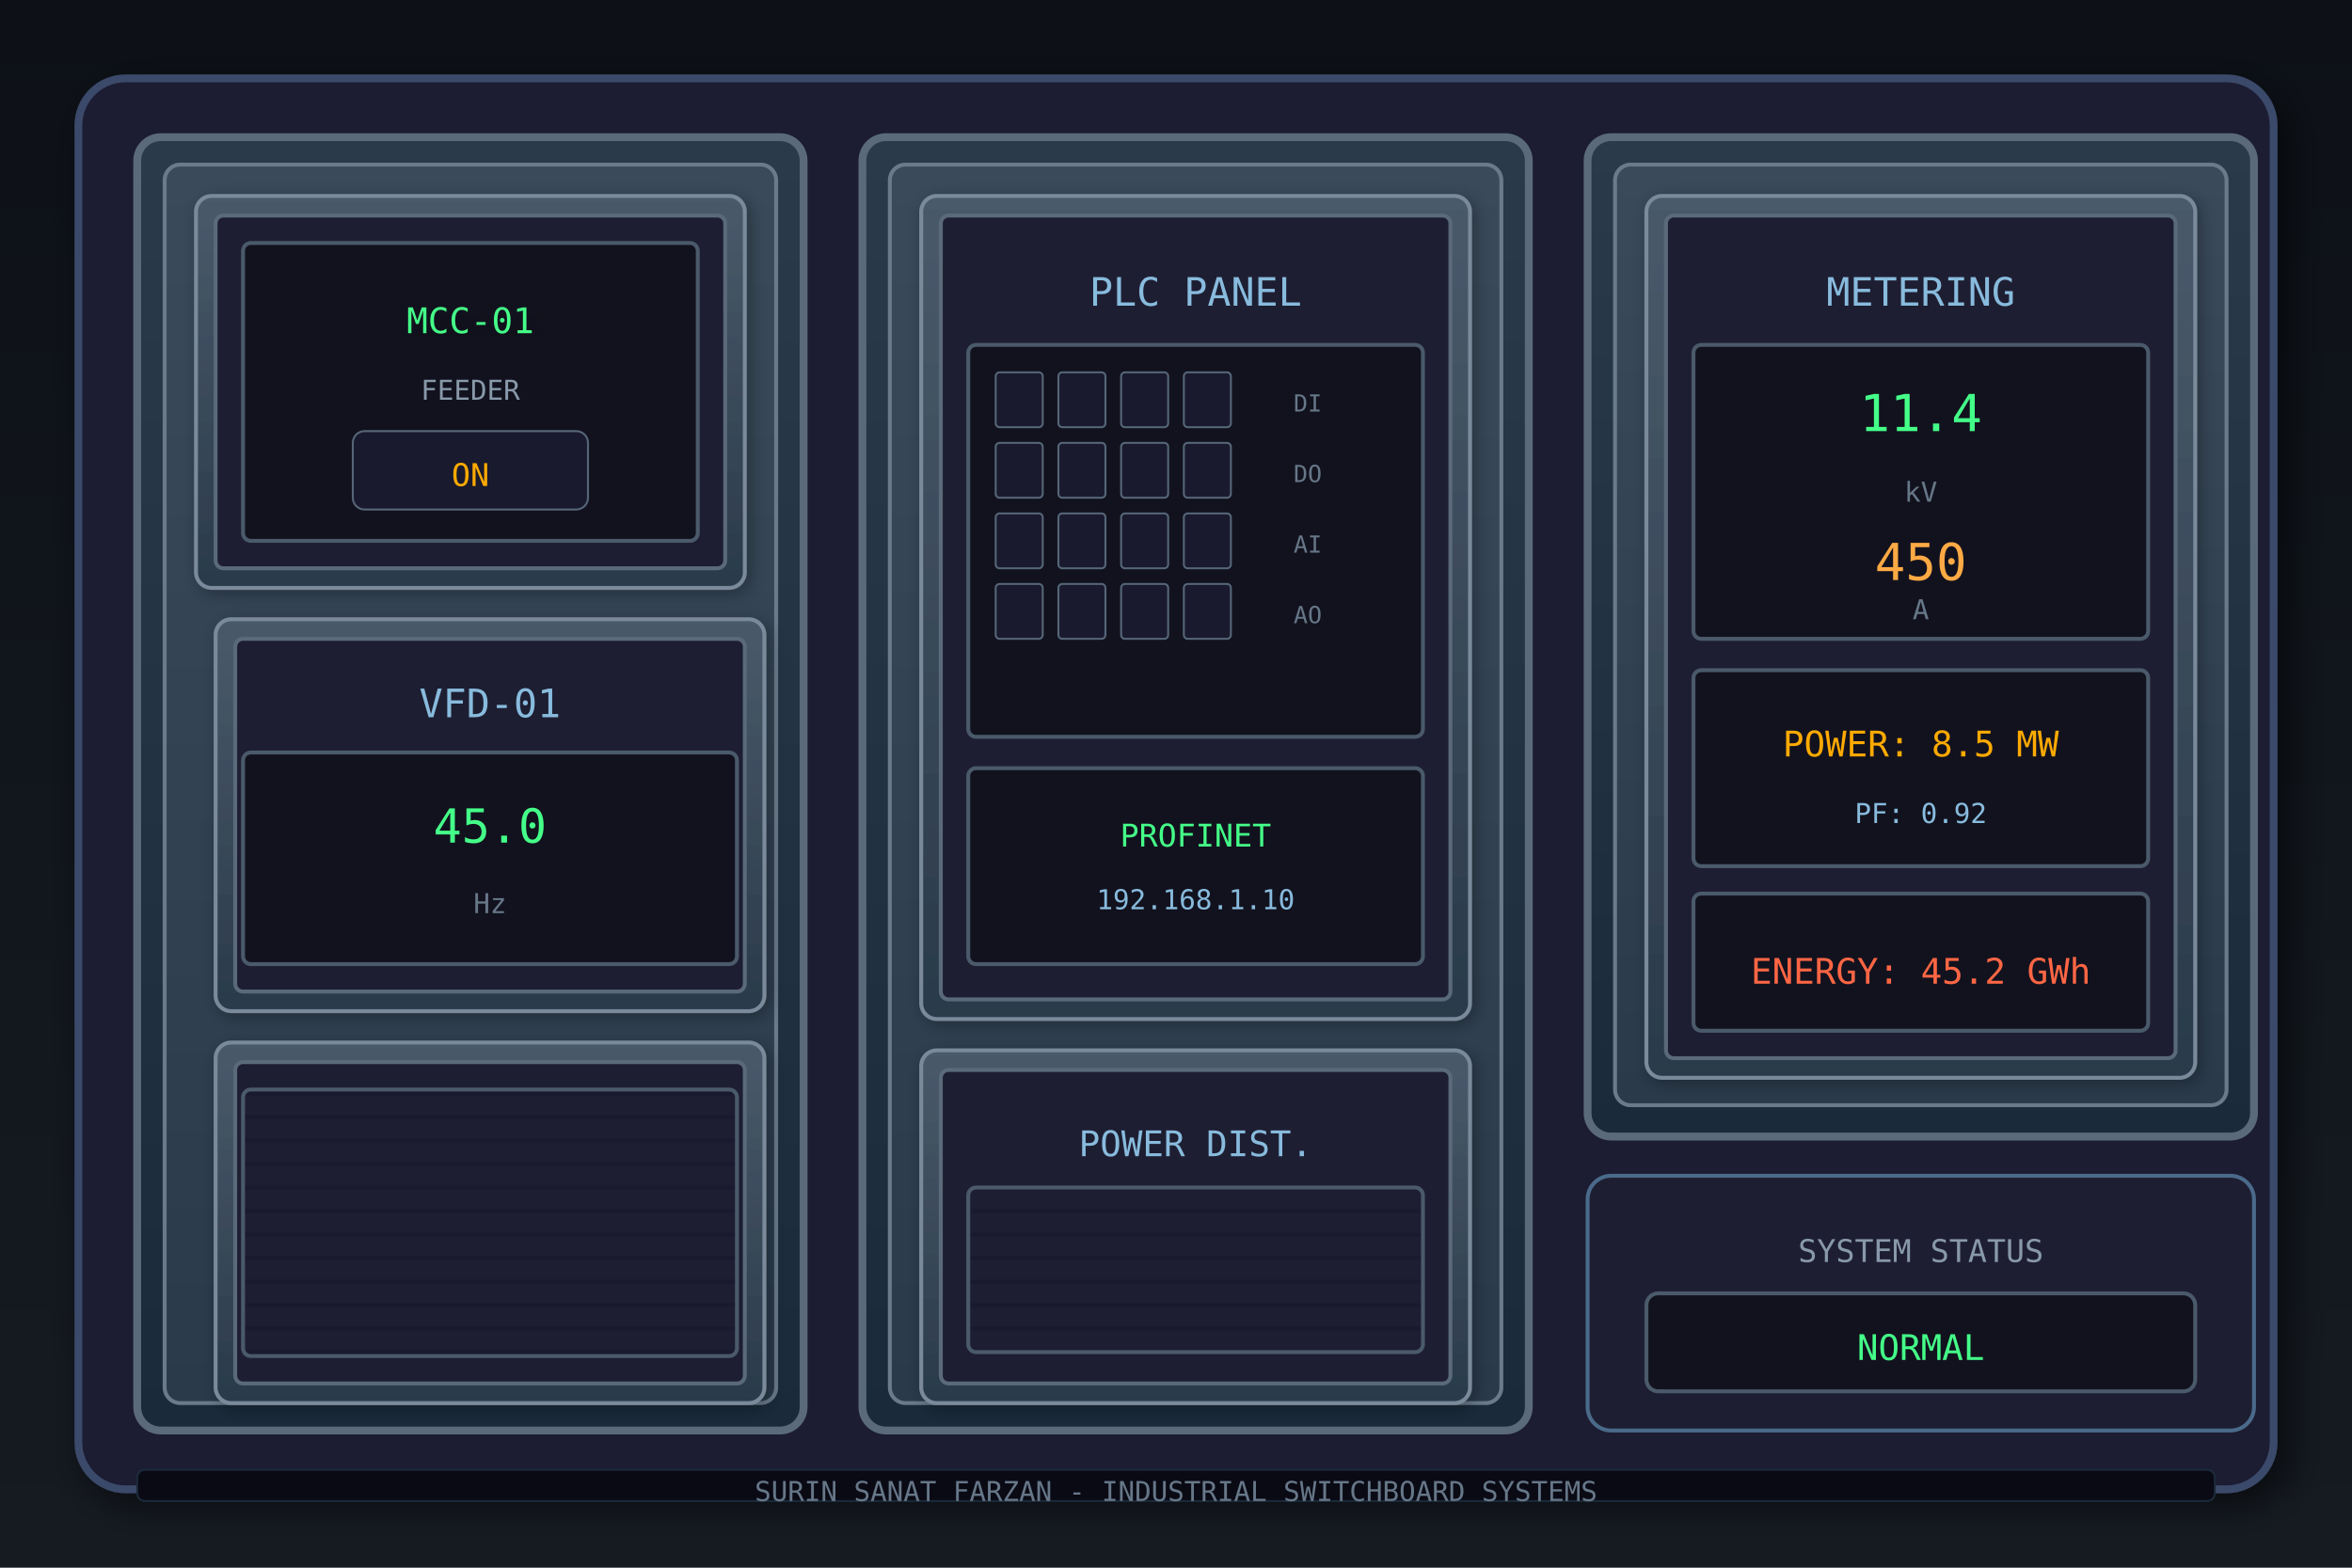
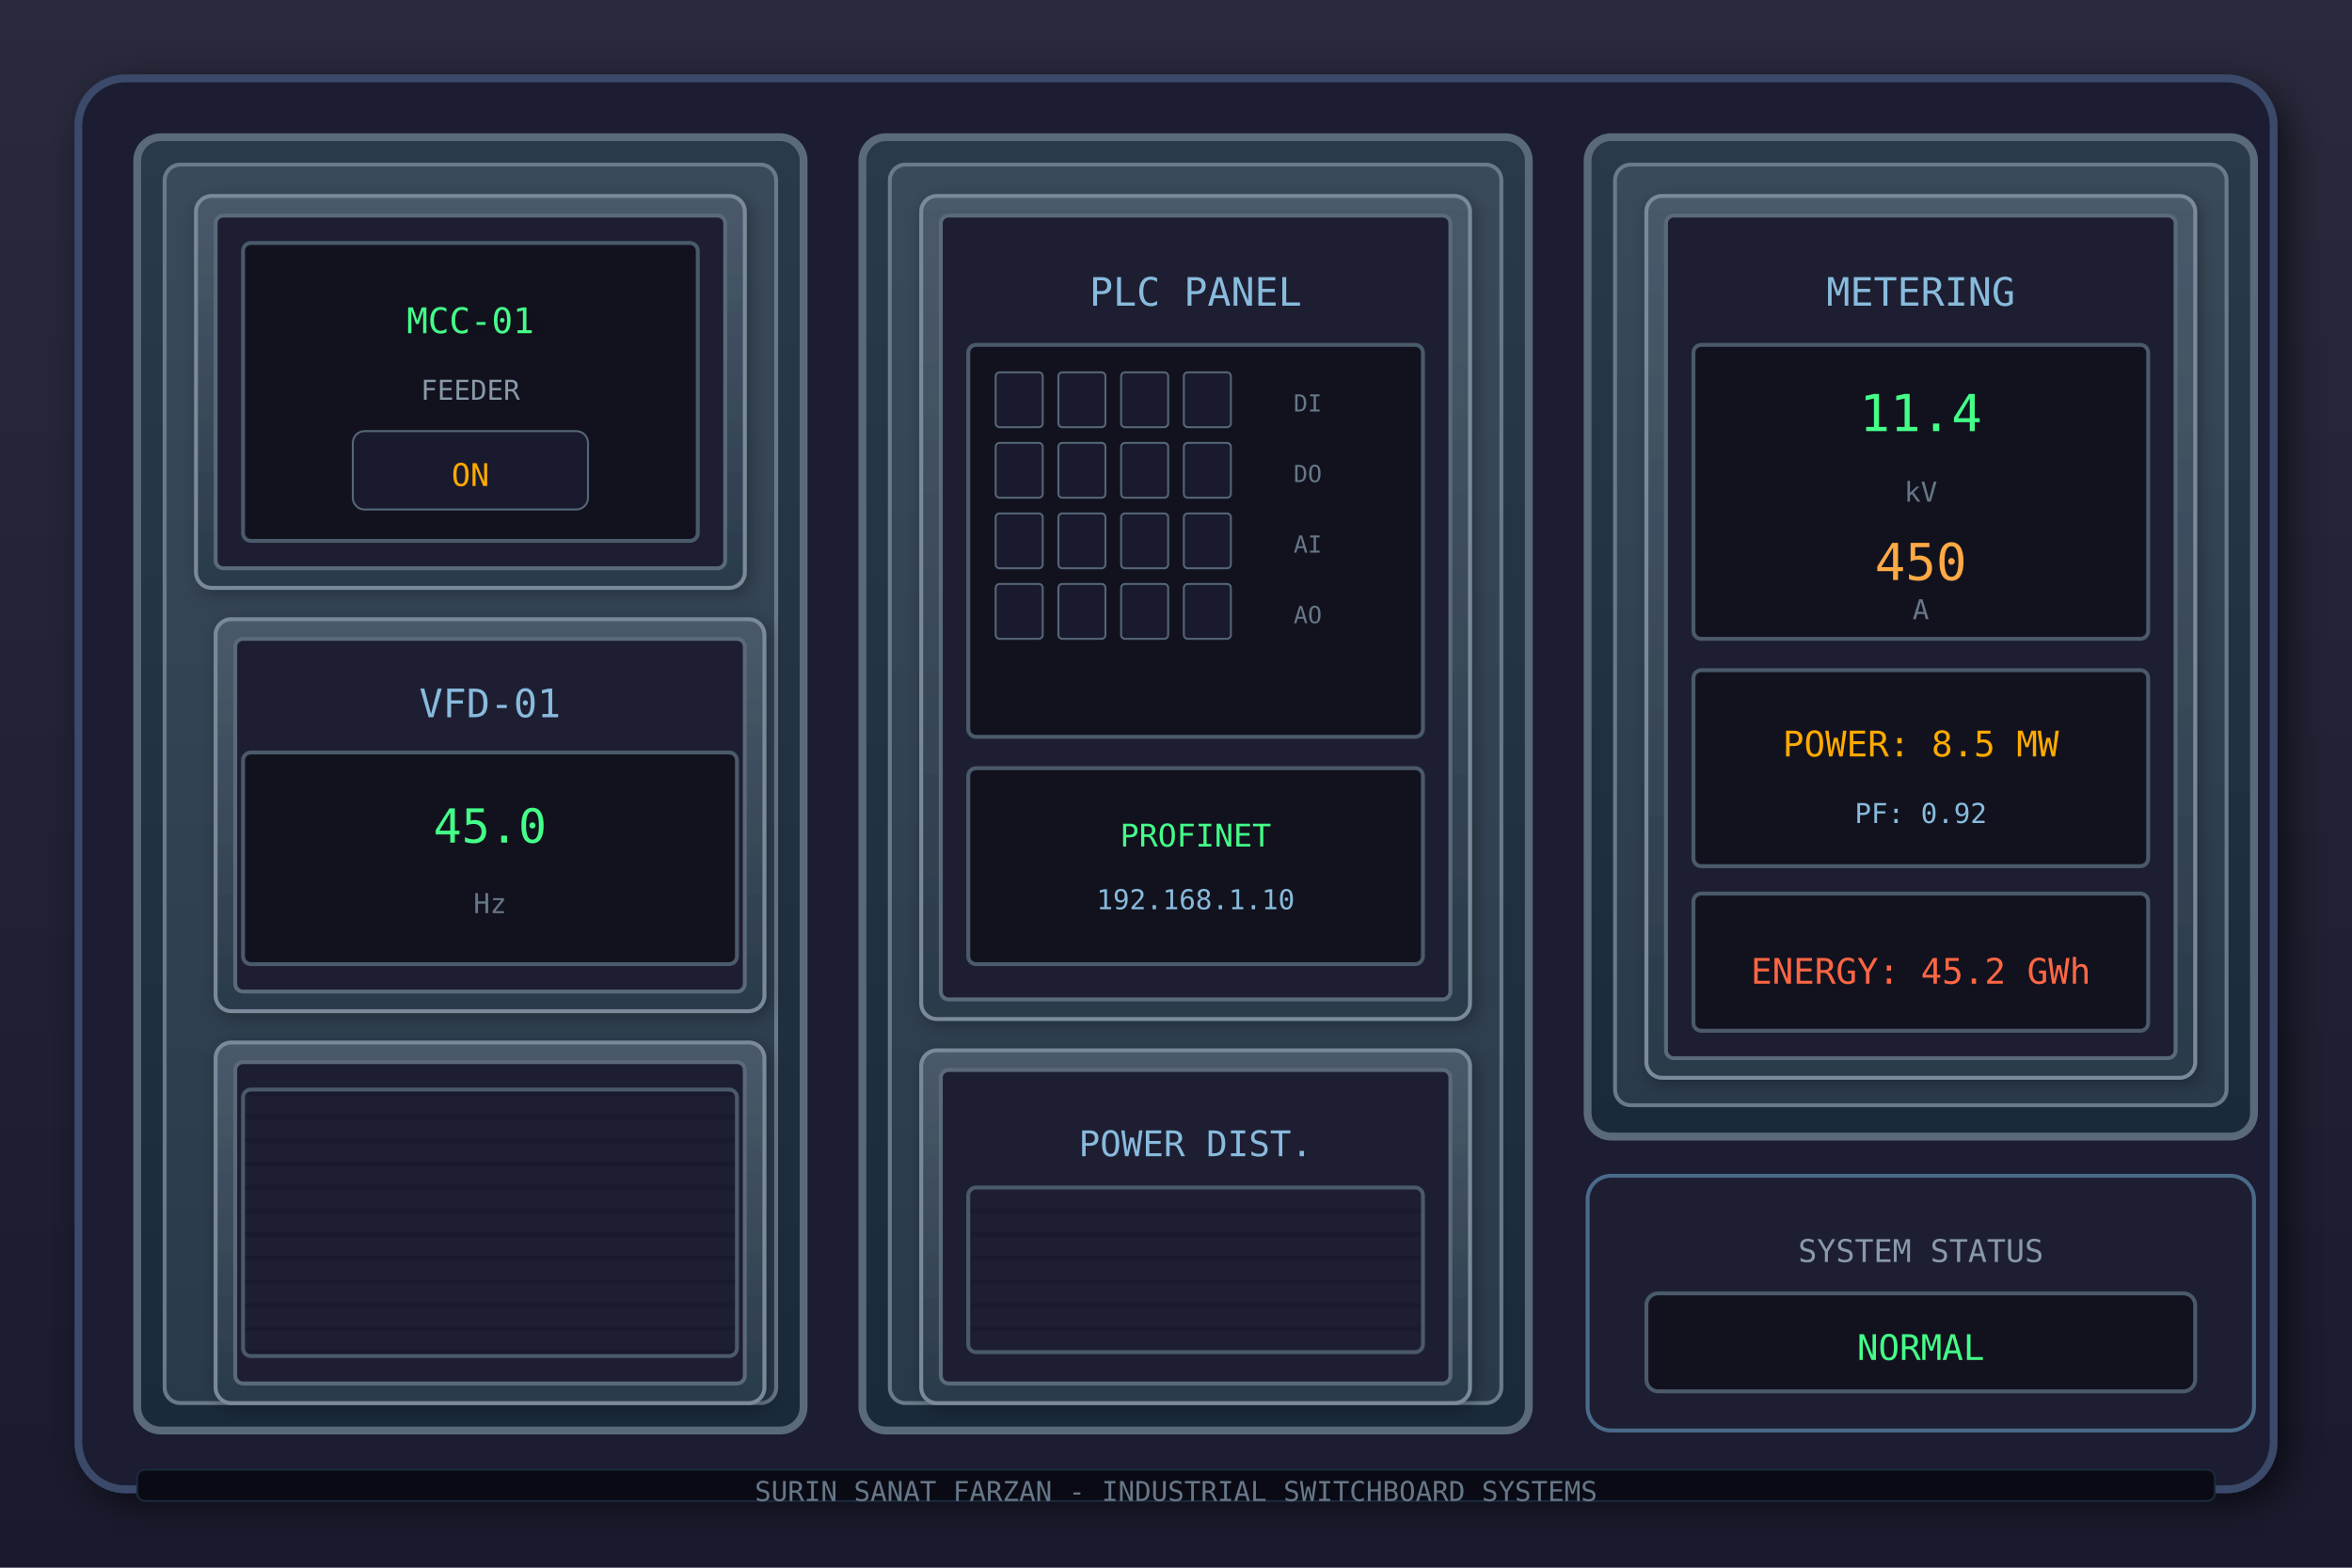
<svg xmlns="http://www.w3.org/2000/svg" viewBox="0 0 600 400">
  <defs>
    <linearGradient id="bg6" x1="0" y1="0" x2="0" y2="1">
-       <stop offset="0" stop-color="#0d1117" />
-       <stop offset="1" stop-color="#161b22" />
+       <stop offset="0" stop-color="#2a2a3e" />
+       <stop offset="1" stop-color="#1a1a2e" />
    </linearGradient>
    <linearGradient id="cab" x1="0" y1="0" x2="0" y2="1">
      <stop offset="0" stop-color="#2a3a4a" />
      <stop offset="1" stop-color="#1a2a3a" />
    </linearGradient>
    <linearGradient id="cab2" x1="0" y1="0" x2="0" y2="1">
      <stop offset="0" stop-color="#3a4a5a" />
      <stop offset="1" stop-color="#2a3a4a" />
    </linearGradient>
    <linearGradient id="door" x1="0" y1="0" x2="0" y2="1">
      <stop offset="0" stop-color="#4a5a6a" />
      <stop offset="1" stop-color="#2a3a4a" />
    </linearGradient>
    <linearGradient id="handle" x1="0" y1="0" x2="1" y2="0">
      <stop offset="0" stop-color="#8899aa" />
      <stop offset="1" stop-color="#667788" />
    </linearGradient>
    <linearGradient id="ledg6" x1="0" y1="0" x2="1" y2="1">
      <stop offset="0" stop-color="#00ff88" />
      <stop offset="1" stop-color="#00aa44" />
    </linearGradient>
    <filter id="shadow6">
      <feDropShadow dx="3" dy="3" stdDeviation="5" flood-opacity="0.6" />
    </filter>
    <filter id="inner">
      <feDropShadow dx="1" dy="1" stdDeviation="2" flood-opacity="0.3" />
    </filter>
    <pattern id="vent" width="6" height="6" patternUnits="userSpaceOnUse">
      <rect width="6" height="6" fill="none" />
      <line x1="0" y1="3" x2="6" y2="3" stroke="#1a1a2e" stroke-width="1" />
    </pattern>
  </defs>
  <rect width="600" height="400" fill="url(#bg6)" />
  <rect x="20" y="20" width="560" height="360" rx="12" fill="#1c1c30" stroke="#3a4a6a" stroke-width="2" filter="url(#shadow6)" />
  <rect x="35" y="35" width="170" height="330" rx="6" fill="url(#cab)" stroke="#5a6a7a" stroke-width="2" />
  <rect x="42" y="42" width="156" height="316" rx="4" fill="url(#cab2)" stroke="#6a7a8a" stroke-width="1" />
  <rect x="50" y="50" width="140" height="100" rx="4" fill="url(#door)" stroke="#7a8a9a" stroke-width="1" filter="url(#inner)" />
  <rect x="55" y="55" width="130" height="90" rx="2" fill="#1e1e32" stroke="#5a6a7a" stroke-width="1" />
  <rect x="62" y="62" width="116" height="76" rx="2" fill="#12121e" stroke="#4a5a6a" stroke-width="1" />
  <text x="120" y="85" text-anchor="middle" fill="#44ff88" font-family="monospace" font-size="9" filter="url(#shadow6)">MCC-01</text>
  <text x="120" y="102" text-anchor="middle" fill="#8899aa" font-family="monospace" font-size="7">FEEDER</text>
  <rect x="90" y="110" width="60" height="20" rx="3" fill="#1a1a2e" stroke="#556677" stroke-width="0.5" />
  <text x="120" y="124" text-anchor="middle" fill="#ffaa00" font-family="monospace" font-size="8">ON</text>
  <rect x="55" y="158" width="140" height="100" rx="4" fill="url(#door)" stroke="#7a8a9a" stroke-width="1" filter="url(#inner)" />
  <rect x="60" y="163" width="130" height="90" rx="2" fill="#1e1e32" stroke="#5a6a7a" stroke-width="1" />
  <text x="125" y="183" text-anchor="middle" fill="#88bbdd" font-family="monospace" font-size="10">VFD-01</text>
  <rect x="62" y="192" width="126" height="54" rx="2" fill="#12121e" stroke="#4a5a6a" stroke-width="1" />
  <text x="125" y="215" text-anchor="middle" fill="#44ff88" font-family="monospace" font-size="12">45.0</text>
  <text x="125" y="233" text-anchor="middle" fill="#667788" font-family="monospace" font-size="7">Hz</text>
  <rect x="55" y="266" width="140" height="92" rx="4" fill="url(#door)" stroke="#7a8a9a" stroke-width="1" filter="url(#inner)" />
  <rect x="60" y="271" width="130" height="82" rx="2" fill="#1e1e32" stroke="#5a6a7a" stroke-width="1" />
  <rect x="62" y="278" width="126" height="68" rx="2" fill="url(#vent)" stroke="#4a5a6a" stroke-width="1" />
  <rect x="220" y="35" width="170" height="330" rx="6" fill="url(#cab)" stroke="#5a6a7a" stroke-width="2" />
  <rect x="227" y="42" width="156" height="316" rx="4" fill="url(#cab2)" stroke="#6a7a8a" stroke-width="1" />
  <rect x="235" y="50" width="140" height="210" rx="4" fill="url(#door)" stroke="#7a8a9a" stroke-width="1" filter="url(#inner)" />
  <rect x="240" y="55" width="130" height="200" rx="2" fill="#1e1e32" stroke="#5a6a7a" stroke-width="1" />
  <text x="305" y="78" text-anchor="middle" fill="#88bbdd" font-family="monospace" font-size="10">PLC PANEL</text>
  <rect x="247" y="88" width="116" height="100" rx="2" fill="#12121e" stroke="#4a5a6a" stroke-width="1" />
  <g fill="#1a1a2e" stroke="#556677" stroke-width="0.5">
    <rect x="254" y="95" width="12" height="14" rx="1" />
    <rect x="270" y="95" width="12" height="14" rx="1" />
    <rect x="286" y="95" width="12" height="14" rx="1" />
    <rect x="302" y="95" width="12" height="14" rx="1" />
    <rect x="254" y="113" width="12" height="14" rx="1" />
    <rect x="270" y="113" width="12" height="14" rx="1" />
    <rect x="286" y="113" width="12" height="14" rx="1" />
    <rect x="302" y="113" width="12" height="14" rx="1" />
    <rect x="254" y="131" width="12" height="14" rx="1" />
    <rect x="270" y="131" width="12" height="14" rx="1" />
    <rect x="286" y="131" width="12" height="14" rx="1" />
    <rect x="302" y="131" width="12" height="14" rx="1" />
    <rect x="254" y="149" width="12" height="14" rx="1" />
    <rect x="270" y="149" width="12" height="14" rx="1" />
    <rect x="286" y="149" width="12" height="14" rx="1" />
    <rect x="302" y="149" width="12" height="14" rx="1" />
  </g>
  <text x="330" y="105" fill="#667788" font-family="monospace" font-size="6">DI</text>
  <text x="330" y="123" fill="#667788" font-family="monospace" font-size="6">DO</text>
  <text x="330" y="141" fill="#667788" font-family="monospace" font-size="6">AI</text>
  <text x="330" y="159" fill="#667788" font-family="monospace" font-size="6">AO</text>
  <rect x="247" y="196" width="116" height="50" rx="2" fill="#12121e" stroke="#4a5a6a" stroke-width="1" />
  <text x="305" y="216" text-anchor="middle" fill="#44ff88" font-family="monospace" font-size="8">PROFINET</text>
  <text x="305" y="232" text-anchor="middle" fill="#88bbdd" font-family="monospace" font-size="7">192.168.1.10</text>
  <rect x="235" y="268" width="140" height="90" rx="4" fill="url(#door)" stroke="#7a8a9a" stroke-width="1" filter="url(#inner)" />
  <rect x="240" y="273" width="130" height="80" rx="2" fill="#1e1e32" stroke="#5a6a7a" stroke-width="1" />
  <text x="305" y="295" text-anchor="middle" fill="#88bbdd" font-family="monospace" font-size="9">POWER DIST.</text>
  <rect x="247" y="303" width="116" height="42" rx="2" fill="url(#vent)" stroke="#4a5a6a" stroke-width="1" />
  <rect x="405" y="35" width="170" height="255" rx="6" fill="url(#cab)" stroke="#5a6a7a" stroke-width="2" />
  <rect x="412" y="42" width="156" height="240" rx="4" fill="url(#cab2)" stroke="#6a7a8a" stroke-width="1" />
  <rect x="420" y="50" width="140" height="225" rx="4" fill="url(#door)" stroke="#7a8a9a" stroke-width="1" filter="url(#inner)" />
  <rect x="425" y="55" width="130" height="215" rx="2" fill="#1e1e32" stroke="#5a6a7a" stroke-width="1" />
  <text x="490" y="78" text-anchor="middle" fill="#88bbdd" font-family="monospace" font-size="10">METERING</text>
  <rect x="432" y="88" width="116" height="75" rx="2" fill="#12121e" stroke="#4a5a6a" stroke-width="1" />
  <text x="490" y="110" text-anchor="middle" fill="#44ff88" font-family="monospace" font-size="13">11.4</text>
  <text x="490" y="128" text-anchor="middle" fill="#667788" font-family="monospace" font-size="7">kV</text>
  <text x="490" y="148" text-anchor="middle" fill="#ffaa44" font-family="monospace" font-size="13">450</text>
  <text x="490" y="158" text-anchor="middle" fill="#667788" font-family="monospace" font-size="7">A</text>
  <rect x="432" y="171" width="116" height="50" rx="2" fill="#12121e" stroke="#4a5a6a" stroke-width="1" />
  <text x="490" y="193" text-anchor="middle" fill="#ffaa00" font-family="monospace" font-size="9">POWER: 8.5 MW</text>
  <text x="490" y="210" text-anchor="middle" fill="#88bbdd" font-family="monospace" font-size="7">PF: 0.92</text>
  <rect x="432" y="228" width="116" height="35" rx="2" fill="#12121e" stroke="#4a5a6a" stroke-width="1" />
  <text x="490" y="251" text-anchor="middle" fill="#ff6644" font-family="monospace" font-size="9">ENERGY: 45.2 GWh</text>
  <rect x="405" y="300" width="170" height="65" rx="6" fill="#1e1e32" stroke="#4a6a8a" stroke-width="1" />
  <text x="490" y="322" text-anchor="middle" fill="#8899aa" font-family="monospace" font-size="8">SYSTEM STATUS</text>
  <rect x="420" y="330" width="140" height="25" rx="3" fill="#12121e" stroke="#4a5a6a" stroke-width="1" />
  <text x="490" y="347" text-anchor="middle" fill="#44ff88" font-family="monospace" font-size="9">NORMAL</text>
  <rect x="35" y="375" width="530" height="8" rx="2" fill="#0a0a15" stroke="#1a2a3a" stroke-width="0.5" />
  <text x="300" y="383" text-anchor="middle" fill="#667788" font-family="monospace" font-size="7">SURIN SANAT FARZAN - INDUSTRIAL SWITCHBOARD SYSTEMS</text>
</svg>
